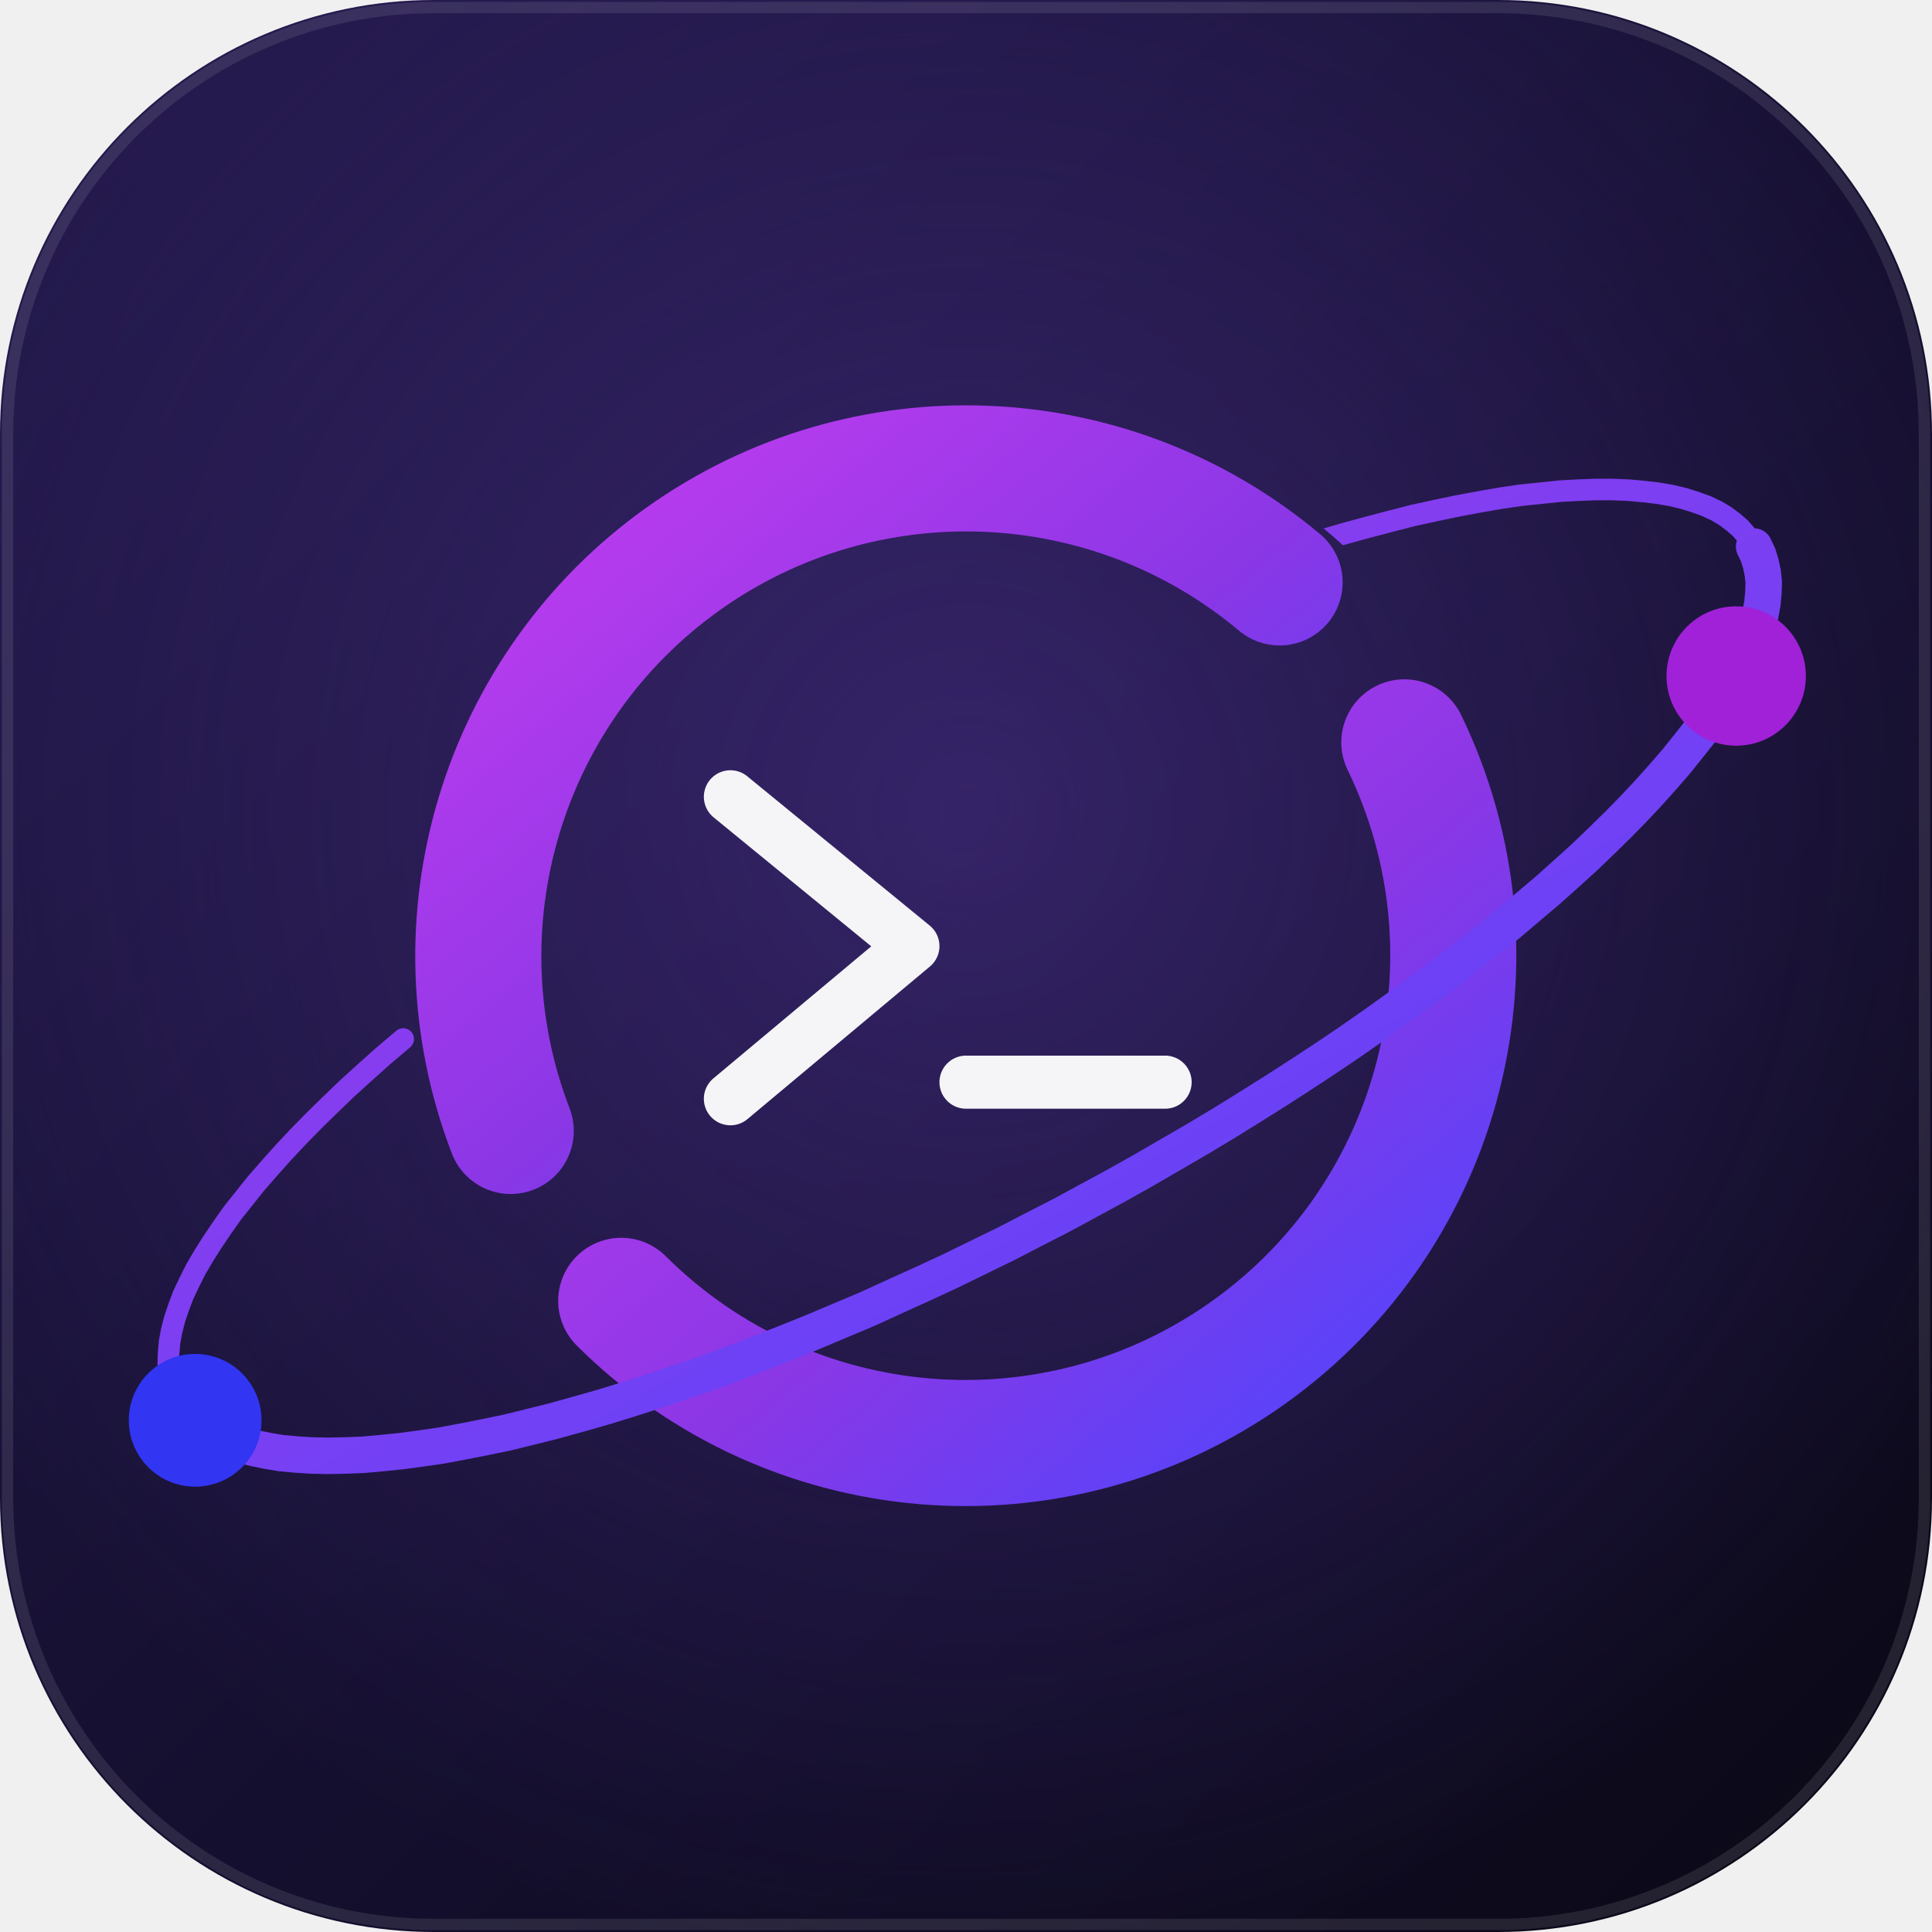
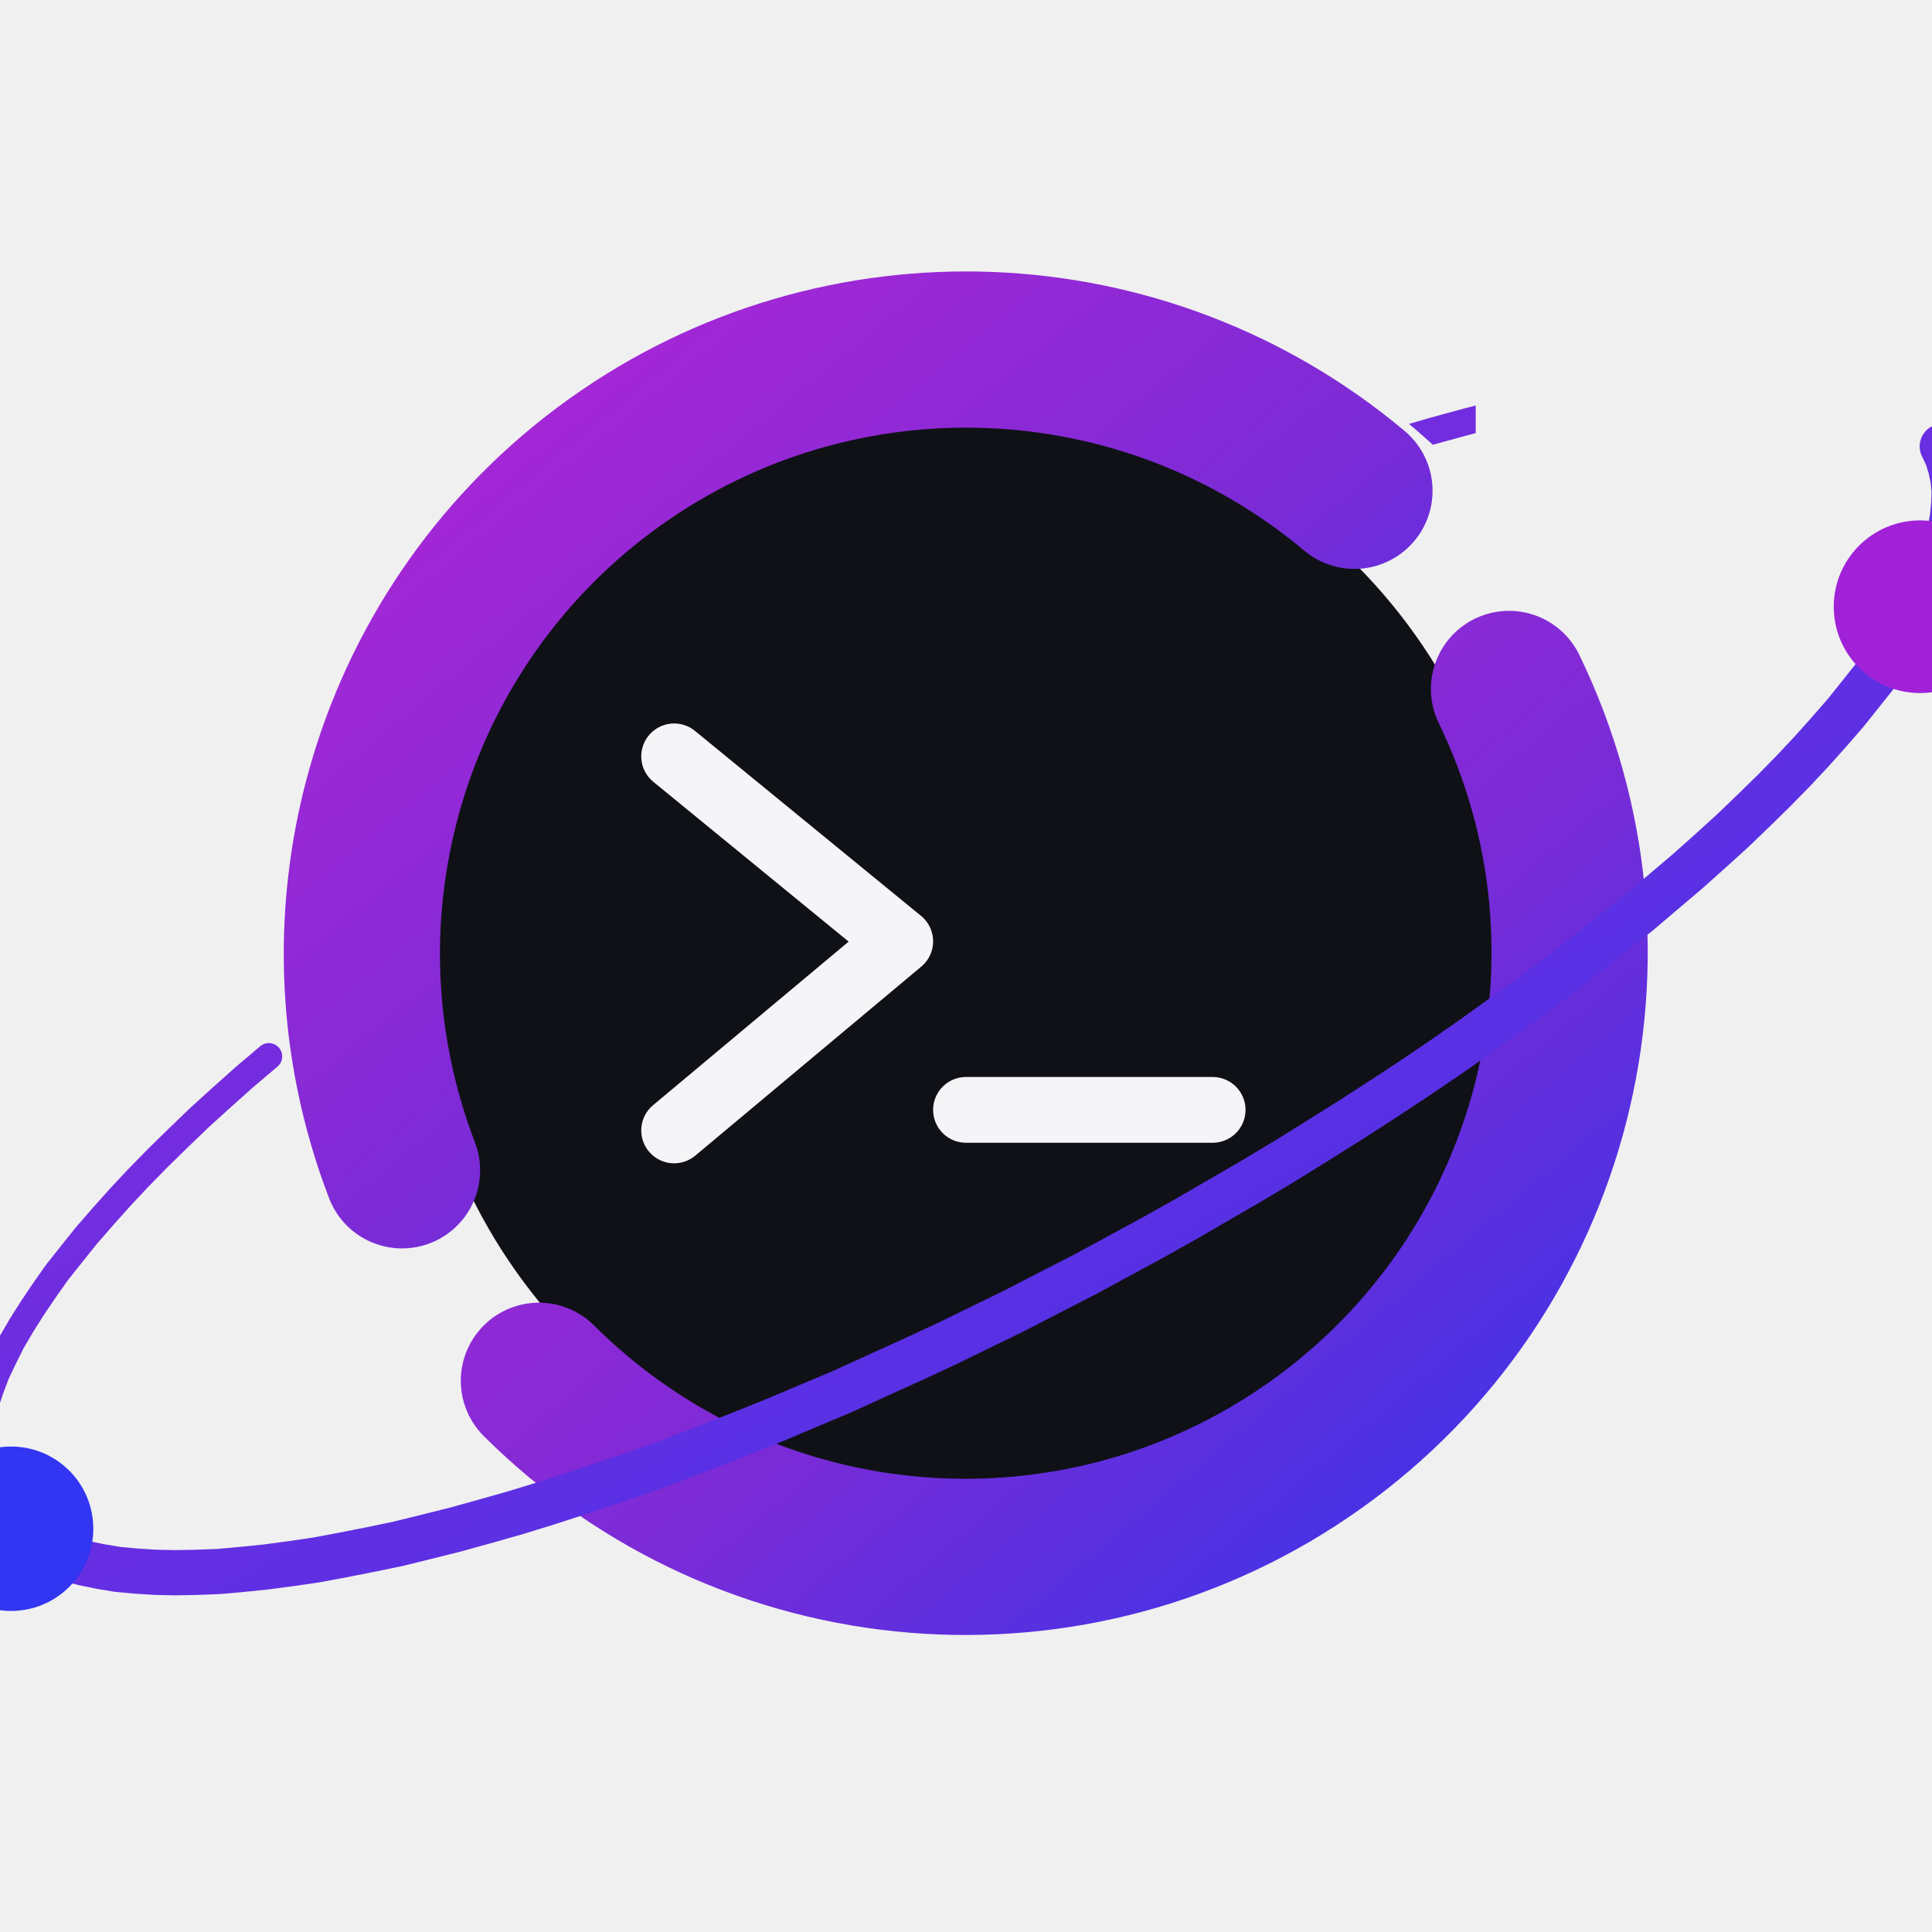
- <svg xmlns="http://www.w3.org/2000/svg" viewBox="0 0 512 512" width="512" height="512">
+ <svg xmlns="http://www.w3.org/2000/svg" viewBox="31 -46 470 470" width="470" height="470">
  <defs>
-     <linearGradient id="bg" x1="0" y1="0" x2="1" y2="1">
-       <stop offset="0" stop-color="#241a4d" />
-       <stop offset="0.55" stop-color="#140f2e" />
-       <stop offset="1" stop-color="#0a0815" />
+     <linearGradient id="otRing" x1="0" y1="0" x2="1" y2="1">
+       <stop offset="0" stop-color="#b026d6" />
+       <stop offset="0.55" stop-color="#7b2bd6" />
+       <stop offset="1" stop-color="#3535ea" />
    </linearGradient>
-     <radialGradient id="glow" cx="0.5" cy="0.42" r="0.6">
-       <stop offset="0" stop-color="#5a3aa8" stop-opacity="0.45" />
-       <stop offset="1" stop-color="#5a3aa8" stop-opacity="0" />
-     </radialGradient>
-     <linearGradient id="ic_ring" x1="0" y1="0" x2="1" y2="1">
-       <stop offset="0" stop-color="#c23df0" />
-       <stop offset="0.55" stop-color="#8a37e6" />
-       <stop offset="1" stop-color="#4a47ff" />
-     </linearGradient>
-     <linearGradient id="ic_orbit" x1="0" y1="0" x2="1" y2="1">
-       <stop offset="0" stop-color="#ab37e6" />
-       <stop offset="1" stop-color="#4a47ff" />
+     <linearGradient id="otOrbit" x1="0" y1="0" x2="1" y2="1">
+       <stop offset="0" stop-color="#9b27d9" />
+       <stop offset="1" stop-color="#3535ea" />
    </linearGradient>
    <mask id="pm">
-       <rect x="-50" y="-50" width="640" height="640" fill="white" />
-       <circle cx="266" cy="186" r="168.0" fill="black" />
+       <rect x="-80" y="-80" width="470" height="470" fill="white" />
+       <circle cx="266" cy="186" r="168" fill="black" />
    </mask>
-     <clipPath id="rc">
-       <rect x="0" y="0" width="512" height="512" rx="115" ry="115" />
-     </clipPath>
  </defs>
-   <g clip-path="url(#rc)">
-     <rect x="0" y="0" width="512" height="512" fill="url(#bg)" />
-     <rect x="0" y="0" width="512" height="512" fill="url(#glow)" />
-     <g transform="translate(22.08,89.80) scale(0.8794)">
-       <g mask="url(#pm)">
-         <path d="M28.5 319.4 L27.3 316.9 L26.5 314.3 L25.9 311.5 L25.6 308.6 L25.7 305.6 L26.0 302.3 L26.6 299.0 L27.5 295.5 L28.7 291.9 L30.1 288.2 L31.9 284.4 L33.9 280.4 L36.3 276.3 L38.9 272.2 L41.8 267.9 L44.9 263.5 L48.4 259.1 L52.0 254.6 L56.0 250.0 L60.2 245.3 L64.7 240.5 L69.4 235.7 L74.3 230.9 L79.5 225.9 L84.9 221.0 L90.5 216.0 L96.4 211.0 M371.8 61.1 L379.3 58.9 L386.6 56.9 L393.8 55.0 L400.8 53.2 L407.7 51.7 L414.4 50.3 L420.9 49.1 L427.2 48.0 L433.4 47.1 L439.3 46.5 L445.0 45.9 L450.5 45.6 L455.7 45.4 L460.8 45.4 L465.6 45.6 L470.1 46.0 L474.4 46.5 L478.5 47.2 L482.3 48.1 L485.8 49.2 L489.1 50.4 L492.1 51.8 L494.8 53.4 L497.2 55.2 L499.4 57.1 L501.2 59.2 L502.8 61.4" fill="none" stroke="url(#ic_orbit)" stroke-width="6.5" stroke-linecap="round" />
-       </g>
-       <path d="M398.1 121.6 A147 147 0 0 1 162.1 289.9" fill="none" stroke="url(#ic_ring)" stroke-width="38" stroke-linecap="round" />
-       <path d="M128.8 238.7 A147 147 0 0 1 360.5 73.4" fill="none" stroke="url(#ic_ring)" stroke-width="38" stroke-linecap="round" />
-       <g fill="none" stroke="#f5f5f7" stroke-width="16" stroke-linecap="round" stroke-linejoin="round">
-         <path d="M195 138 L250 183 L195 229" />
-         <path d="M266 224 L326 224" />
-       </g>
-       <path d="M503.5 62.6 L504.7 65.1 L505.5 67.7 L506.1 70.5 L506.4 73.4 L506.3 76.4 L506.0 79.7 L505.4 83.0 L504.5 86.5 L503.3 90.1 L501.9 93.8 L500.1 97.6 L498.1 101.6 L495.7 105.7 L493.1 109.8 L490.2 114.1 L487.1 118.5 L483.6 122.9 L480.0 127.4 L476.0 132.0 L471.8 136.7 L467.3 141.5 L462.6 146.3 L457.7 151.1 L452.5 156.1 L447.1 161.0 L441.5 166.0 L435.6 171.0 L429.6 176.1 L423.3 181.1 L416.9 186.2 L410.3 191.3 L403.5 196.4 L396.5 201.4 L389.4 206.5 L382.1 211.6 L374.7 216.6 L367.1 221.6 L359.5 226.5 L351.7 231.4 L343.8 236.3 L335.8 241.1 L327.7 245.8 L319.6 250.5 L311.4 255.1 L303.1 259.6 L294.8 264.1 L286.4 268.4 L278.1 272.7 L269.7 276.8 L261.3 280.9 L252.9 284.8 L244.5 288.6 L236.2 292.4 L227.9 295.9 L219.6 299.4 L211.4 302.7 L203.3 305.9 L195.2 309.0 L187.3 311.9 L179.4 314.6 L171.6 317.2 L163.9 319.7 L156.4 322.0 L149.0 324.1 L141.8 326.1 L134.6 327.9 L127.7 329.6 L120.9 331.0 L114.3 332.3 L107.9 333.5 L101.7 334.4 L95.7 335.2 L89.8 335.8 L84.2 336.3 L78.9 336.5 L73.7 336.6 L68.8 336.5 L64.1 336.2 L59.7 335.8 L55.5 335.1 L51.6 334.3 L47.9 333.4 L44.5 332.2 L41.4 330.9 L38.5 329.4 L36.0 327.7 L33.7 325.9 L31.7 323.9 L29.9 321.7 L28.5 319.4" fill="none" stroke="url(#ic_orbit)" stroke-width="11" stroke-linecap="round" />
-       <circle cx="498.1" cy="101.6" r="21" fill="#A121D9" />
-       <circle cx="33.7" cy="325.9" r="20" fill="#3235F2" />
-     </g>
+   <g mask="url(#pm)">
+     <path d="M28.5 319.4 L27.3 316.9 L26.5 314.3 L25.9 311.5 L25.6 308.6 L25.7 305.6 L26.0 302.3 L26.6 299.0 L27.5 295.5 L28.7 291.9 L30.1 288.2 L31.9 284.4 L33.9 280.4 L36.3 276.3 L38.9 272.2 L41.8 267.9 L44.9 263.5 L48.4 259.1 L52.0 254.6 L56.0 250.0 L60.2 245.3 L64.7 240.5 L69.4 235.7 L74.3 230.9 L79.5 225.9 L84.9 221.0 L90.5 216.0 L96.4 211.0 M371.8 61.1 L379.3 58.9 L386.6 56.9 L393.8 55.0 L400.8 53.2 L407.7 51.7 L414.4 50.3 L420.9 49.1 L427.2 48.0 L433.4 47.1 L439.3 46.5 L445.0 45.9 L450.5 45.6 L455.7 45.4 L460.8 45.4 L465.6 45.6 L470.1 46.0 L474.4 46.5 L478.5 47.2 L482.3 48.1 L485.8 49.2 L489.1 50.4 L492.1 51.8 L494.8 53.4 L497.2 55.2 L499.4 57.1 L501.2 59.2 L502.8 61.4" fill="none" stroke="url(#otOrbit)" stroke-width="6.5" stroke-linecap="round" />
  </g>
-   <rect x="2" y="2" width="508" height="508" rx="113" ry="113" fill="none" stroke="#ffffff" stroke-opacity="0.10" stroke-width="3" />
+   <circle cx="266" cy="186" r="134.0" fill="#0f1117" />
+   <path d="M398.1 121.6 A147 147 0 0 1 162.1 289.9" fill="none" stroke="url(#otRing)" stroke-width="38" stroke-linecap="round" />
+   <path d="M128.8 238.7 A147 147 0 0 1 360.5 73.4" fill="none" stroke="url(#otRing)" stroke-width="38" stroke-linecap="round" />
+   <g fill="none" stroke="#f5f5f7" stroke-width="16.0" stroke-linecap="round" stroke-linejoin="round">
+     <path d="M195 138 L250 183 L195 229" />
+     <path d="M266 224 L326 224" />
+   </g>
+   <path d="M503.5 62.6 L504.7 65.1 L505.5 67.7 L506.1 70.5 L506.4 73.4 L506.3 76.4 L506.0 79.7 L505.4 83.0 L504.5 86.5 L503.3 90.1 L501.9 93.8 L500.1 97.6 L498.1 101.6 L495.7 105.7 L493.1 109.8 L490.2 114.1 L487.1 118.5 L483.6 122.9 L480.0 127.4 L476.0 132.0 L471.8 136.7 L467.3 141.5 L462.6 146.3 L457.7 151.1 L452.5 156.1 L447.1 161.0 L441.5 166.0 L435.6 171.0 L429.6 176.1 L423.3 181.1 L416.9 186.2 L410.3 191.3 L403.5 196.4 L396.5 201.4 L389.4 206.5 L382.1 211.6 L374.7 216.6 L367.1 221.6 L359.5 226.5 L351.7 231.4 L343.8 236.3 L335.8 241.1 L327.7 245.8 L319.6 250.5 L311.4 255.1 L303.1 259.6 L294.8 264.1 L286.4 268.4 L278.1 272.7 L269.7 276.8 L261.3 280.9 L252.9 284.8 L244.5 288.6 L236.2 292.4 L227.9 295.9 L219.6 299.4 L211.4 302.7 L203.3 305.9 L195.2 309.0 L187.3 311.9 L179.4 314.6 L171.6 317.2 L163.9 319.7 L156.4 322.0 L149.0 324.1 L141.8 326.1 L134.6 327.9 L127.7 329.6 L120.9 331.0 L114.3 332.3 L107.9 333.5 L101.7 334.4 L95.7 335.2 L89.8 335.8 L84.2 336.3 L78.9 336.5 L73.7 336.6 L68.8 336.5 L64.1 336.2 L59.7 335.8 L55.5 335.1 L51.6 334.3 L47.9 333.4 L44.5 332.2 L41.4 330.9 L38.5 329.4 L36.0 327.7 L33.7 325.9 L31.7 323.9 L29.9 321.7 L28.5 319.4" fill="none" stroke="url(#otOrbit)" stroke-width="11" stroke-linecap="round" />
+   <circle cx="498.1" cy="101.6" r="21" fill="#A121D9" />
+   <circle cx="33.7" cy="325.9" r="20" fill="#3235F2" />
</svg>
